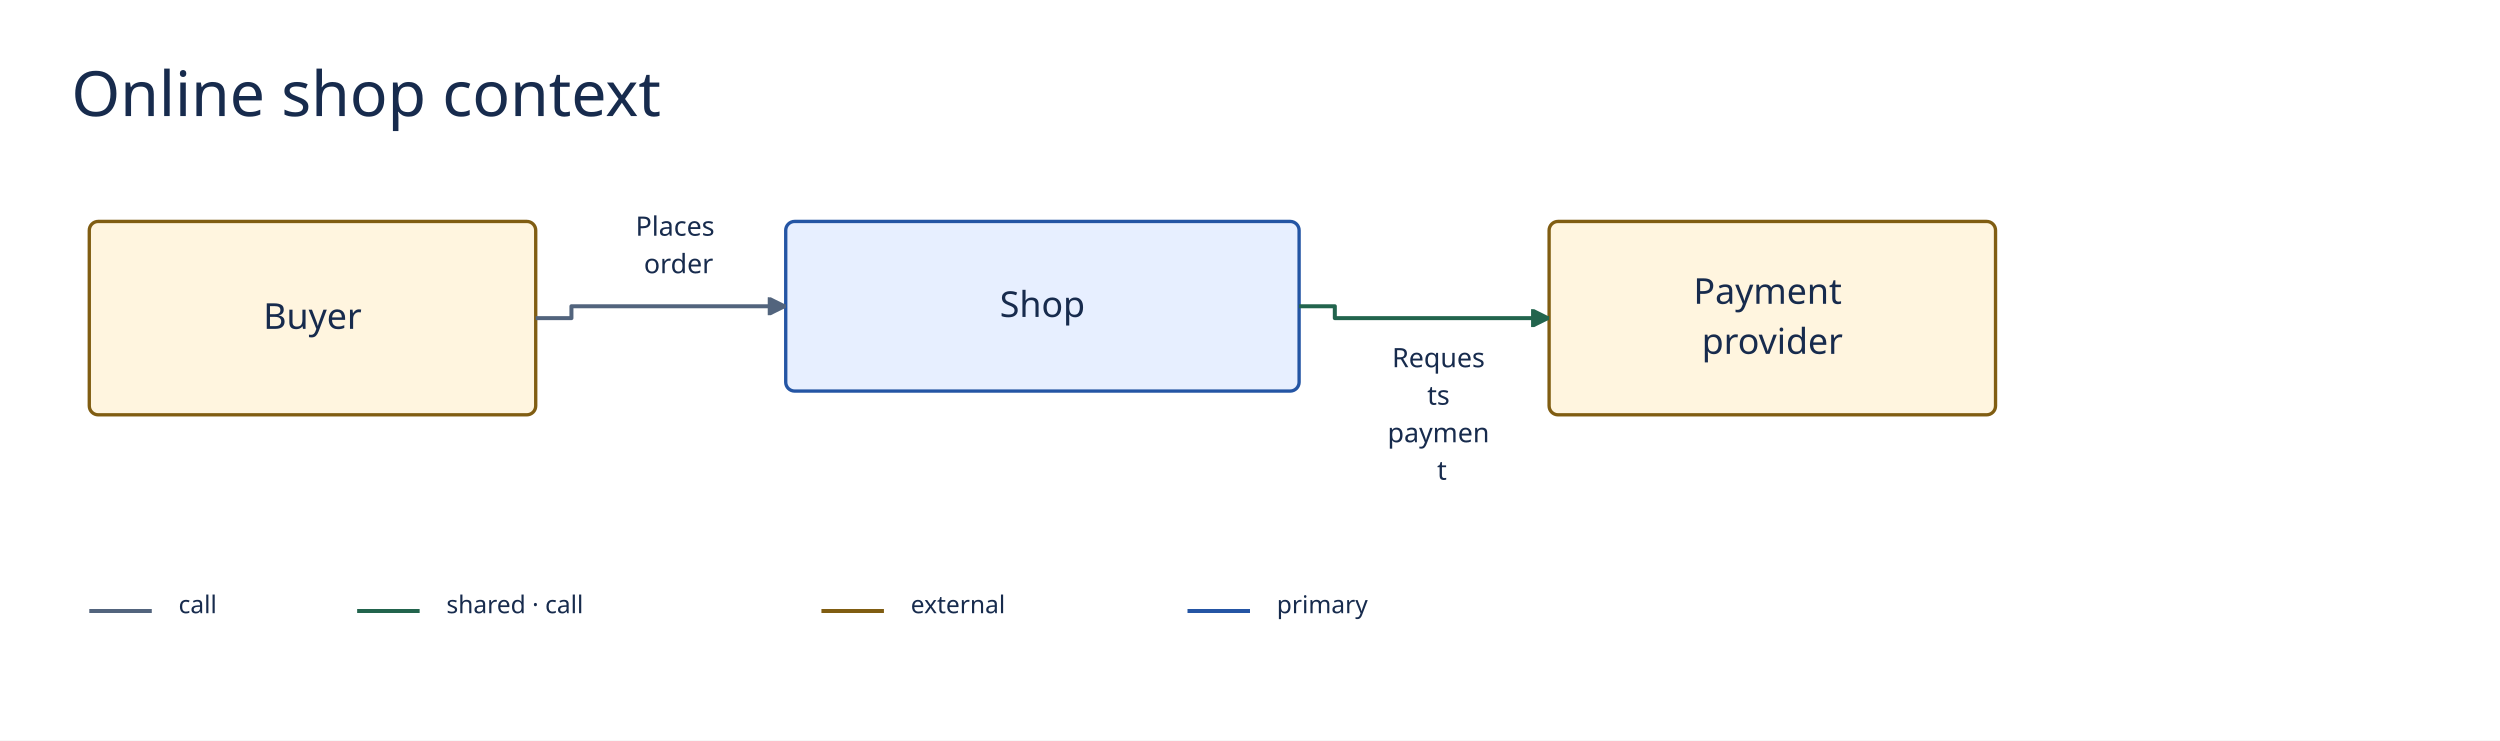
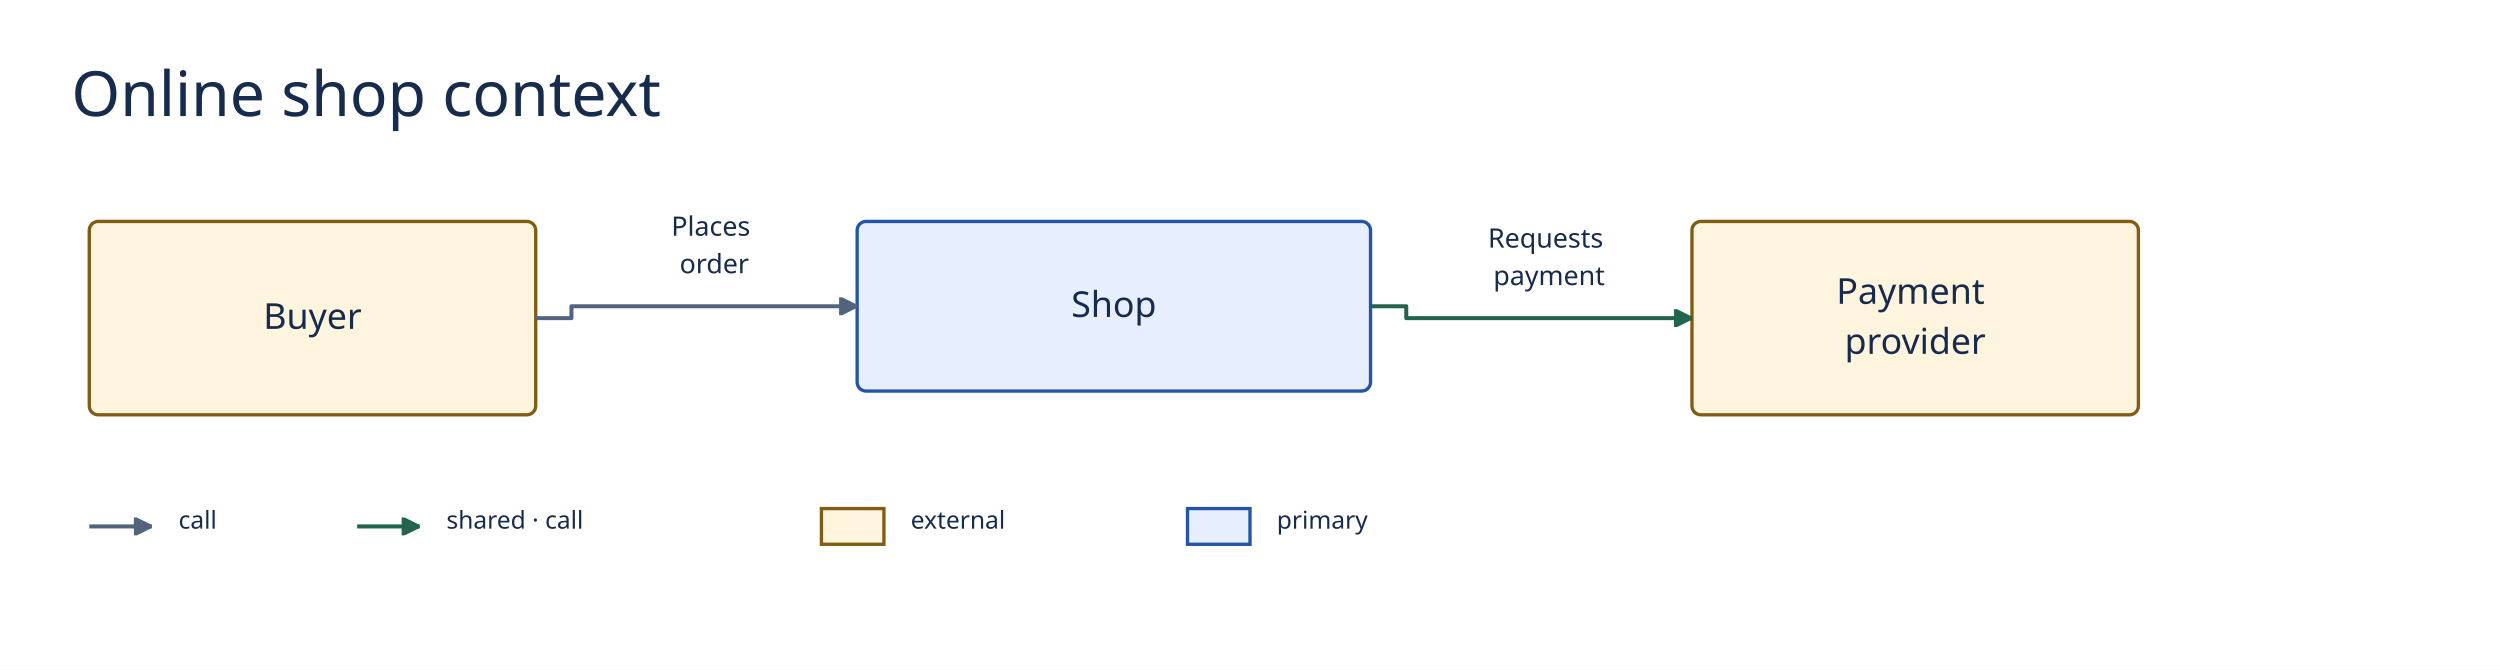
- <svg xmlns="http://www.w3.org/2000/svg" viewBox="0 0 1120 331.72" width="1120" height="331.72" lang="en" role="img" aria-labelledby="atlas-d0c4329db8a7-document-title atlas-d0c4329db8a7-document-desc" data-archatlas="0.1" data-measured-with="estimate">
+ <svg xmlns="http://www.w3.org/2000/svg" viewBox="0 0 1120 300" width="1120" height="300" lang="en" role="img" aria-labelledby="atlas-f9f373037952-document-title atlas-f9f373037952-document-desc" data-archatlas="0.1" data-measured-with="estimate">
  <defs>
-     <marker id="atlas-d0c4329db8a7-marker-external-arrow" viewBox="0 0 10 10" refX="10" refY="5" markerWidth="8" markerHeight="8" markerUnits="userSpaceOnUse" orient="auto-start-reverse">
-       <path d="M 0 0 L 10 5 L 0 10 Z" fill="#805d12" stroke="#805d12" stroke-width="1.5" />
-     </marker>
-     <marker id="atlas-d0c4329db8a7-marker-external-circle" viewBox="0 0 10 10" refX="5" refY="5" markerWidth="8" markerHeight="8" markerUnits="userSpaceOnUse">
-       <circle cx="5" cy="5" r="3.5" fill="#ffffff" stroke="#805d12" stroke-width="1.5" />
-     </marker>
-     <marker id="atlas-d0c4329db8a7-marker-peer-arrow" viewBox="0 0 10 10" refX="10" refY="5" markerWidth="8" markerHeight="8" markerUnits="userSpaceOnUse" orient="auto-start-reverse">
+     <marker id="atlas-f9f373037952-marker-peer-arrow" viewBox="0 0 10 10" refX="10" refY="5" markerWidth="8" markerHeight="8" markerUnits="userSpaceOnUse" orient="auto-start-reverse">
      <path d="M 0 0 L 10 5 L 0 10 Z" fill="#52647d" stroke="#52647d" stroke-width="1.5" />
    </marker>
-     <marker id="atlas-d0c4329db8a7-marker-peer-circle" viewBox="0 0 10 10" refX="5" refY="5" markerWidth="8" markerHeight="8" markerUnits="userSpaceOnUse">
+     <marker id="atlas-f9f373037952-marker-peer-circle" viewBox="0 0 10 10" refX="5" refY="5" markerWidth="8" markerHeight="8" markerUnits="userSpaceOnUse">
      <circle cx="5" cy="5" r="3.5" fill="#ffffff" stroke="#52647d" stroke-width="1.5" />
    </marker>
-     <marker id="atlas-d0c4329db8a7-marker-primary-arrow" viewBox="0 0 10 10" refX="10" refY="5" markerWidth="8" markerHeight="8" markerUnits="userSpaceOnUse" orient="auto-start-reverse">
-       <path d="M 0 0 L 10 5 L 0 10 Z" fill="#2455a4" stroke="#2455a4" stroke-width="1.5" />
-     </marker>
-     <marker id="atlas-d0c4329db8a7-marker-primary-circle" viewBox="0 0 10 10" refX="5" refY="5" markerWidth="8" markerHeight="8" markerUnits="userSpaceOnUse">
-       <circle cx="5" cy="5" r="3.5" fill="#ffffff" stroke="#2455a4" stroke-width="1.5" />
-     </marker>
-     <marker id="atlas-d0c4329db8a7-marker-shared-arrow" viewBox="0 0 10 10" refX="10" refY="5" markerWidth="8" markerHeight="8" markerUnits="userSpaceOnUse" orient="auto-start-reverse">
+     <marker id="atlas-f9f373037952-marker-shared-arrow" viewBox="0 0 10 10" refX="10" refY="5" markerWidth="8" markerHeight="8" markerUnits="userSpaceOnUse" orient="auto-start-reverse">
      <path d="M 0 0 L 10 5 L 0 10 Z" fill="#22644d" stroke="#22644d" stroke-width="1.5" />
    </marker>
-     <marker id="atlas-d0c4329db8a7-marker-shared-circle" viewBox="0 0 10 10" refX="5" refY="5" markerWidth="8" markerHeight="8" markerUnits="userSpaceOnUse">
+     <marker id="atlas-f9f373037952-marker-shared-circle" viewBox="0 0 10 10" refX="5" refY="5" markerWidth="8" markerHeight="8" markerUnits="userSpaceOnUse">
      <circle cx="5" cy="5" r="3.5" fill="#ffffff" stroke="#22644d" stroke-width="1.5" />
    </marker>
  </defs>
-   <rect width="1120" height="331.72" fill="#ffffff" data-role="canvas" />
-   <rect id="atlas-d0c4329db8a7-shape-node-buyer" data-id="buyer" data-role="node" data-parent="" data-kind="person" fill="#fff5df" stroke="#805d12" stroke-width="1.5" data-box="40 99.2 200 86.64" x="40" y="99.2" width="200" height="86.64" rx="4" />
-   <rect id="atlas-d0c4329db8a7-shape-node-shop" data-id="shop" data-role="node" data-parent="" data-kind="system" fill="#e7efff" stroke="#2455a4" stroke-width="1.5" data-box="352 99.2 230 76" x="352" y="99.2" width="230" height="76" rx="4" />
-   <rect id="atlas-d0c4329db8a7-shape-node-payment" data-id="payment" data-role="node" data-parent="" data-kind="external" fill="#fff5df" stroke="#805d12" stroke-width="1.5" data-box="694 99.2 200 86.64" x="694" y="99.2" width="200" height="86.64" rx="4" />
-   <polyline id="atlas-d0c4329db8a7-edge-edge-1" data-id="edge-1" data-role="edge" data-from="buyer" data-to="shop" data-kind="call" points="240,142.52 256,142.52 256,137.2 352,137.2" fill="none" stroke="#52647d" stroke-width="1.8" stroke-linejoin="round" marker-end="url(#atlas-d0c4329db8a7-marker-peer-arrow)" />
-   <polyline id="atlas-d0c4329db8a7-edge-edge-2" data-id="edge-2" data-role="edge" data-from="shop" data-to="payment" data-kind="call" points="582,137.2 598,137.2 598,142.52 694,142.52" fill="none" stroke="#22644d" stroke-width="1.8" stroke-linejoin="round" marker-end="url(#atlas-d0c4329db8a7-marker-shared-arrow)" />
-   <polyline id="atlas-d0c4329db8a7-edge-legend-line-0" data-id="legend-line-0" data-role="edge" data-from="" data-to="" data-kind="legend" points="40,273.72 68,273.72" fill="none" stroke="#52647d" stroke-width="1.8" stroke-linejoin="round" />
-   <polyline id="atlas-d0c4329db8a7-edge-legend-line-1" data-id="legend-line-1" data-role="edge" data-from="" data-to="" data-kind="legend" points="160,273.72 188,273.72" fill="none" stroke="#22644d" stroke-width="1.8" stroke-linejoin="round" />
-   <polyline id="atlas-d0c4329db8a7-edge-legend-line-2" data-id="legend-line-2" data-role="edge" data-from="" data-to="" data-kind="legend" points="368,273.72 396,273.72" fill="none" stroke="#805d12" stroke-width="1.8" stroke-linejoin="round" />
-   <polyline id="atlas-d0c4329db8a7-edge-legend-line-3" data-id="legend-line-3" data-role="edge" data-from="" data-to="" data-kind="legend" points="532,273.72 560,273.72" fill="none" stroke="#2455a4" stroke-width="1.8" stroke-linejoin="round" />
-   <rect id="atlas-d0c4329db8a7-shape-label-bg-__edge-1-background" data-id="__edge-1-background" data-role="label-bg" data-parent="edge-1" x="263" y="89.6" width="82" height="41.6" fill="#ffffff" fill-opacity="0.92" rx="3" />
-   <rect id="atlas-d0c4329db8a7-shape-label-bg-__edge-2-background" data-id="__edge-2-background" data-role="label-bg" data-parent="edge-2" x="605" y="148.52" width="82" height="75.2" fill="#ffffff" fill-opacity="0.92" rx="3" />
-   <text id="atlas-d0c4329db8a7-text-title-figure-title" data-id="figure-title" data-role="title" data-owner="" x="32" y="52" font-size="28" font-family="sans-serif" text-anchor="start" fill="#172b4d" data-text-box="32 24 504 39.2">
+   <rect width="1120" height="300" fill="#ffffff" data-role="canvas" />
+   <rect id="atlas-f9f373037952-shape-node-buyer" data-id="buyer" data-role="node" data-parent="" data-kind="person" fill="#fff5df" stroke="#805d12" stroke-width="1.5" data-box="40 99.2 200 86.64" x="40" y="99.2" width="200" height="86.64" rx="4" />
+   <rect id="atlas-f9f373037952-shape-node-shop" data-id="shop" data-role="node" data-parent="" data-kind="system" fill="#e7efff" stroke="#2455a4" stroke-width="1.5" data-box="384 99.2 230 76" x="384" y="99.2" width="230" height="76" rx="4" />
+   <rect id="atlas-f9f373037952-shape-node-payment" data-id="payment" data-role="node" data-parent="" data-kind="external" fill="#fff5df" stroke="#805d12" stroke-width="1.5" data-box="758 99.2 200 86.64" x="758" y="99.2" width="200" height="86.64" rx="4" />
+   <rect id="atlas-f9f373037952-shape-legend-swatch-__legend-swatch-2" data-id="__legend-swatch-2" data-role="legend-swatch" data-parent="" data-kind="component" fill="#fff5df" stroke="#805d12" stroke-width="1.5" data-box="368 227.84 28 16" x="368" y="227.84" width="28" height="16" rx="0" />
+   <rect id="atlas-f9f373037952-shape-legend-swatch-__legend-swatch-3" data-id="__legend-swatch-3" data-role="legend-swatch" data-parent="" data-kind="component" fill="#e7efff" stroke="#2455a4" stroke-width="1.5" data-box="532 227.84 28 16" x="532" y="227.84" width="28" height="16" rx="0" />
+   <polyline id="atlas-f9f373037952-edge-edge-1" data-id="edge-1" data-role="edge" data-from="buyer" data-to="shop" data-kind="call" points="240,142.52 256,142.52 256,137.2 384,137.2" fill="none" stroke="#52647d" stroke-width="1.8" stroke-linejoin="round" marker-end="url(#atlas-f9f373037952-marker-peer-arrow)" />
+   <polyline id="atlas-f9f373037952-edge-edge-2" data-id="edge-2" data-role="edge" data-from="shop" data-to="payment" data-kind="call" points="614,137.2 630,137.2 630,142.52 758,142.52" fill="none" stroke="#22644d" stroke-width="1.8" stroke-linejoin="round" marker-end="url(#atlas-f9f373037952-marker-shared-arrow)" />
+   <polyline id="atlas-f9f373037952-edge-legend-line-0" data-id="legend-line-0" data-role="edge" data-from="" data-to="" data-kind="legend" points="40,235.84 68,235.84" fill="none" stroke="#52647d" stroke-width="1.8" stroke-linejoin="round" marker-end="url(#atlas-f9f373037952-marker-peer-arrow)" />
+   <polyline id="atlas-f9f373037952-edge-legend-line-1" data-id="legend-line-1" data-role="edge" data-from="" data-to="" data-kind="legend" points="160,235.84 188,235.84" fill="none" stroke="#22644d" stroke-width="1.8" stroke-linejoin="round" marker-end="url(#atlas-f9f373037952-marker-shared-arrow)" />
+   <rect id="atlas-f9f373037952-shape-label-bg-__edge-1-background" data-id="__edge-1-background" data-role="label-bg" data-parent="edge-1" x="279" y="89.6" width="82" height="41.6" fill="#ffffff" fill-opacity="0.92" rx="3" />
+   <rect id="atlas-f9f373037952-shape-label-bg-__edge-2-background" data-id="__edge-2-background" data-role="label-bg" data-parent="edge-2" x="641" y="94.92" width="106" height="41.6" fill="#ffffff" fill-opacity="0.92" rx="3" />
+   <text id="atlas-f9f373037952-text-title-figure-title" data-id="figure-title" data-role="title" data-owner="" x="32" y="52" font-size="28" font-family="sans-serif" text-anchor="start" fill="#172b4d" data-text-box="32 24 504 39.2">
    <tspan x="32" y="52">
      <tspan font-family="sans-serif">Online shop context</tspan>
    </tspan>
  </text>
-   <text id="atlas-d0c4329db8a7-text-name-buyer-name" data-id="buyer-name" data-role="name" data-owner="buyer" x="140" y="147.32" font-size="16" font-family="sans-serif" text-anchor="middle" fill="#172b4d" data-text-box="100 131.32 80 22.4">
+   <text id="atlas-f9f373037952-text-name-buyer-name" data-id="buyer-name" data-role="name" data-owner="buyer" x="140" y="147.32" font-size="16" font-family="sans-serif" text-anchor="middle" fill="#172b4d" data-text-box="100 131.32 80 22.4">
    <tspan x="140" y="147.32">
      <tspan font-family="sans-serif">Buyer</tspan>
    </tspan>
  </text>
-   <text id="atlas-d0c4329db8a7-text-name-shop-name" data-id="shop-name" data-role="name" data-owner="shop" x="467" y="142" font-size="16" font-family="sans-serif" text-anchor="middle" fill="#172b4d" data-text-box="435 126 64 22.4">
-     <tspan x="467" y="142">
+   <text id="atlas-f9f373037952-text-name-shop-name" data-id="shop-name" data-role="name" data-owner="shop" x="499" y="142" font-size="16" font-family="sans-serif" text-anchor="middle" fill="#172b4d" data-text-box="467 126 64 22.4">
+     <tspan x="499" y="142">
      <tspan font-family="sans-serif">Shop</tspan>
    </tspan>
  </text>
-   <text id="atlas-d0c4329db8a7-text-name-payment-name" data-id="payment-name" data-role="name" data-owner="payment" x="794" y="136.12" font-size="16" font-family="sans-serif" text-anchor="middle" fill="#172b4d" data-text-box="730 120.12 128 44.8">
-     <tspan x="794" y="136.12">
+   <text id="atlas-f9f373037952-text-name-payment-name" data-id="payment-name" data-role="name" data-owner="payment" x="858" y="136.12" font-size="16" font-family="sans-serif" text-anchor="middle" fill="#172b4d" data-text-box="794 120.12 128 44.8">
+     <tspan x="858" y="136.12">
      <tspan font-family="sans-serif">Payment</tspan>
    </tspan>
-     <tspan x="794" y="158.52">
+     <tspan x="858" y="158.52">
      <tspan font-family="sans-serif">provider</tspan>
    </tspan>
  </text>
-   <text id="atlas-d0c4329db8a7-text-edge-label-edge-1-label" data-id="edge-1-label" data-role="edge-label" data-owner="edge-1" x="304" y="105.6" font-size="12" font-family="sans-serif" text-anchor="middle" fill="#172b4d" data-text-box="268 93.6 72 33.6">
-     <tspan x="304" y="105.6">
+   <text id="atlas-f9f373037952-text-edge-label-edge-1-label" data-id="edge-1-label" data-role="edge-label" data-owner="edge-1" x="320" y="105.6" font-size="12" font-family="sans-serif" text-anchor="middle" fill="#172b4d" data-text-box="284 93.6 72 33.6">
+     <tspan x="320" y="105.6">
      <tspan font-family="sans-serif">Places</tspan>
    </tspan>
-     <tspan x="304" y="122.4">
+     <tspan x="320" y="122.4">
      <tspan font-family="sans-serif">order</tspan>
    </tspan>
  </text>
-   <text id="atlas-d0c4329db8a7-text-edge-label-edge-2-label" data-id="edge-2-label" data-role="edge-label" data-owner="edge-2" x="646" y="164.52" font-size="12" font-family="sans-serif" text-anchor="middle" fill="#172b4d" data-text-box="610 152.52 72 67.2">
-     <tspan x="646" y="164.52">
-       <tspan font-family="sans-serif">Reques</tspan>
+   <text id="atlas-f9f373037952-text-edge-label-edge-2-label" data-id="edge-2-label" data-role="edge-label" data-owner="edge-2" x="694" y="110.92" font-size="12" font-family="sans-serif" text-anchor="middle" fill="#172b4d" data-text-box="646 98.92 96 33.6">
+     <tspan x="694" y="110.92">
+       <tspan font-family="sans-serif">Requests</tspan>
    </tspan>
-     <tspan x="646" y="181.32">
-       <tspan font-family="sans-serif">ts</tspan>
-     </tspan>
-     <tspan x="646" y="198.12">
-       <tspan font-family="sans-serif">paymen</tspan>
-     </tspan>
-     <tspan x="646" y="214.92">
-       <tspan font-family="sans-serif">t</tspan>
+     <tspan x="694" y="127.72">
+       <tspan font-family="sans-serif">payment</tspan>
    </tspan>
  </text>
-   <text id="atlas-d0c4329db8a7-text-legend-legend-0" data-id="legend-0" data-role="legend" data-owner="" x="80" y="274.72" font-size="11" font-family="sans-serif" text-anchor="start" fill="#172b4d" data-text-box="80 263.72 44 15.4">
-     <tspan x="80" y="274.72">
+   <text id="atlas-f9f373037952-text-legend-legend-0" data-id="legend-0" data-role="legend" data-owner="" x="80" y="236.84" font-size="11" font-family="sans-serif" text-anchor="start" fill="#172b4d" data-text-box="80 225.84 44 15.4">
+     <tspan x="80" y="236.84">
      <tspan font-family="sans-serif">call</tspan>
    </tspan>
  </text>
-   <text id="atlas-d0c4329db8a7-text-legend-legend-1" data-id="legend-1" data-role="legend" data-owner="" x="200" y="274.72" font-size="11" font-family="sans-serif" text-anchor="start" fill="#172b4d" data-text-box="200 263.72 132 15.4">
-     <tspan x="200" y="274.72">
+   <text id="atlas-f9f373037952-text-legend-legend-1" data-id="legend-1" data-role="legend" data-owner="" x="200" y="236.84" font-size="11" font-family="sans-serif" text-anchor="start" fill="#172b4d" data-text-box="200 225.84 132 15.4">
+     <tspan x="200" y="236.84">
      <tspan font-family="sans-serif">shared · call</tspan>
    </tspan>
  </text>
-   <text id="atlas-d0c4329db8a7-text-legend-legend-2" data-id="legend-2" data-role="legend" data-owner="" x="408" y="274.72" font-size="11" font-family="sans-serif" text-anchor="start" fill="#172b4d" data-text-box="408 263.72 88 15.4">
-     <tspan x="408" y="274.72">
+   <text id="atlas-f9f373037952-text-legend-legend-2" data-id="legend-2" data-role="legend" data-owner="" x="408" y="236.84" font-size="11" font-family="sans-serif" text-anchor="start" fill="#172b4d" data-text-box="408 225.84 88 15.4">
+     <tspan x="408" y="236.84">
      <tspan font-family="sans-serif">external</tspan>
    </tspan>
  </text>
-   <text id="atlas-d0c4329db8a7-text-legend-legend-3" data-id="legend-3" data-role="legend" data-owner="" x="572" y="274.72" font-size="11" font-family="sans-serif" text-anchor="start" fill="#172b4d" data-text-box="572 263.72 77 15.4">
-     <tspan x="572" y="274.72">
+   <text id="atlas-f9f373037952-text-legend-legend-3" data-id="legend-3" data-role="legend" data-owner="" x="572" y="236.84" font-size="11" font-family="sans-serif" text-anchor="start" fill="#172b4d" data-text-box="572 225.84 77 15.4">
+     <tspan x="572" y="236.84">
      <tspan font-family="sans-serif">primary</tspan>
    </tspan>
  </text>
</svg>
